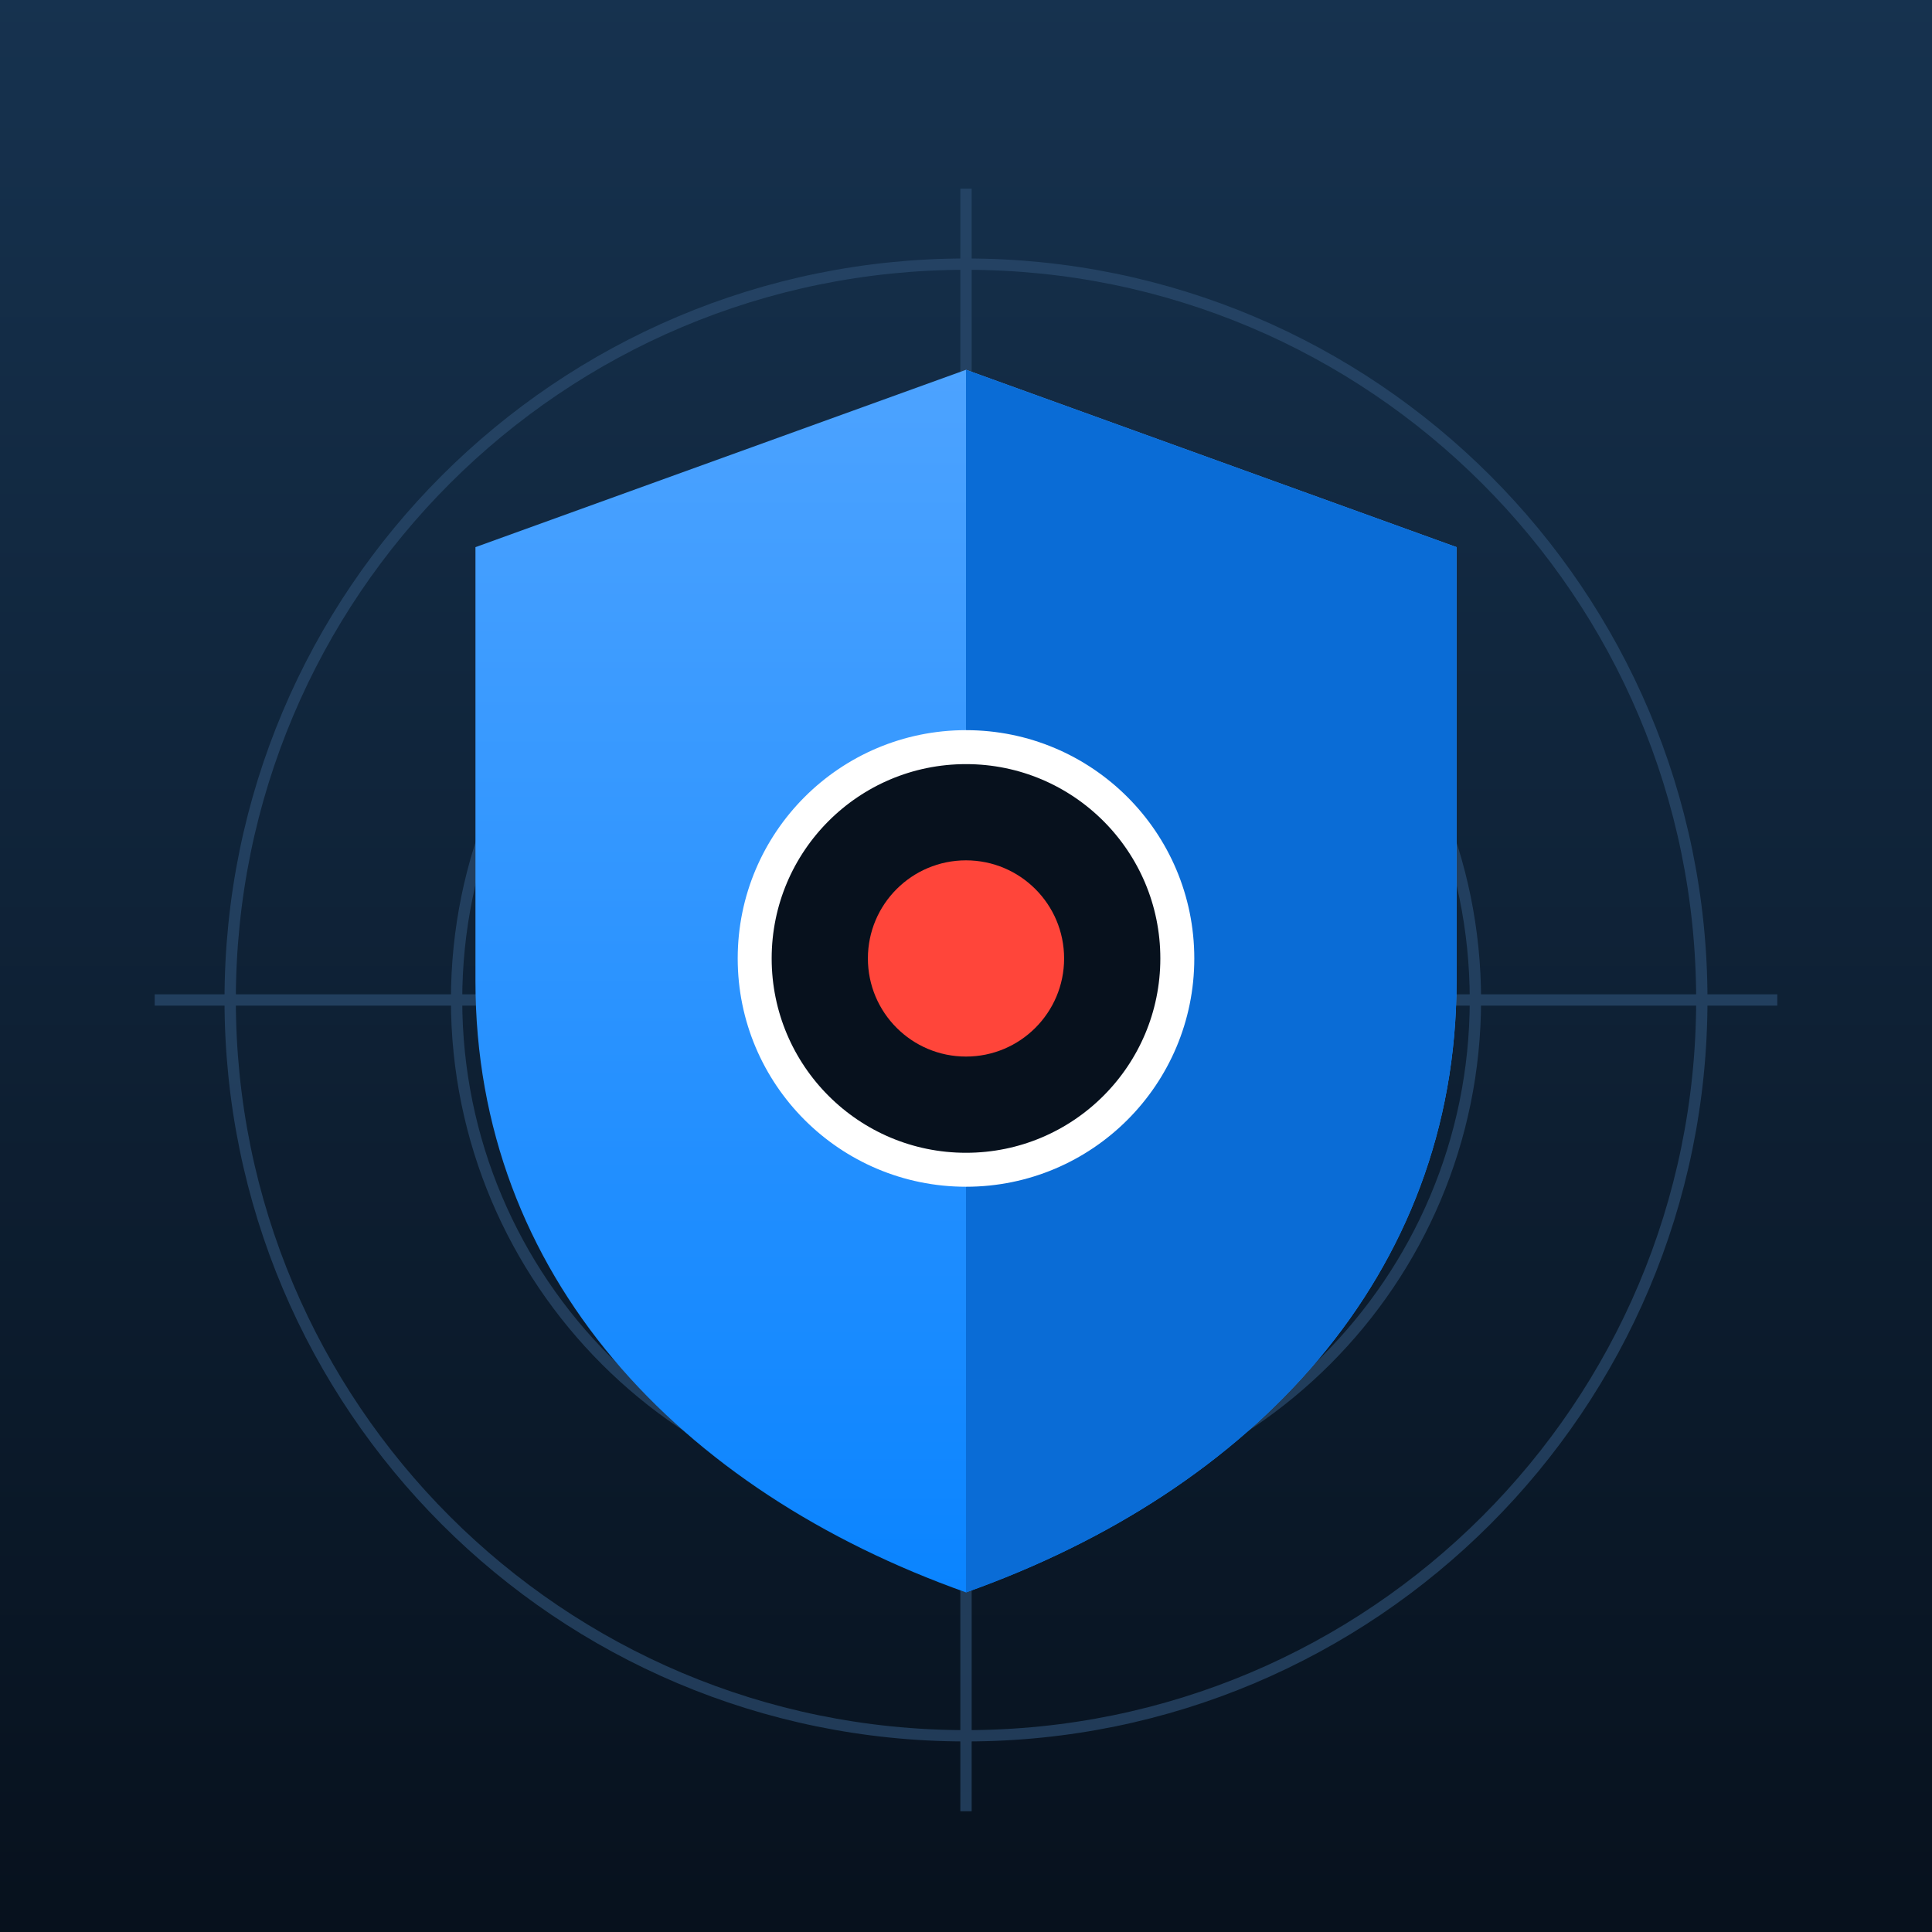
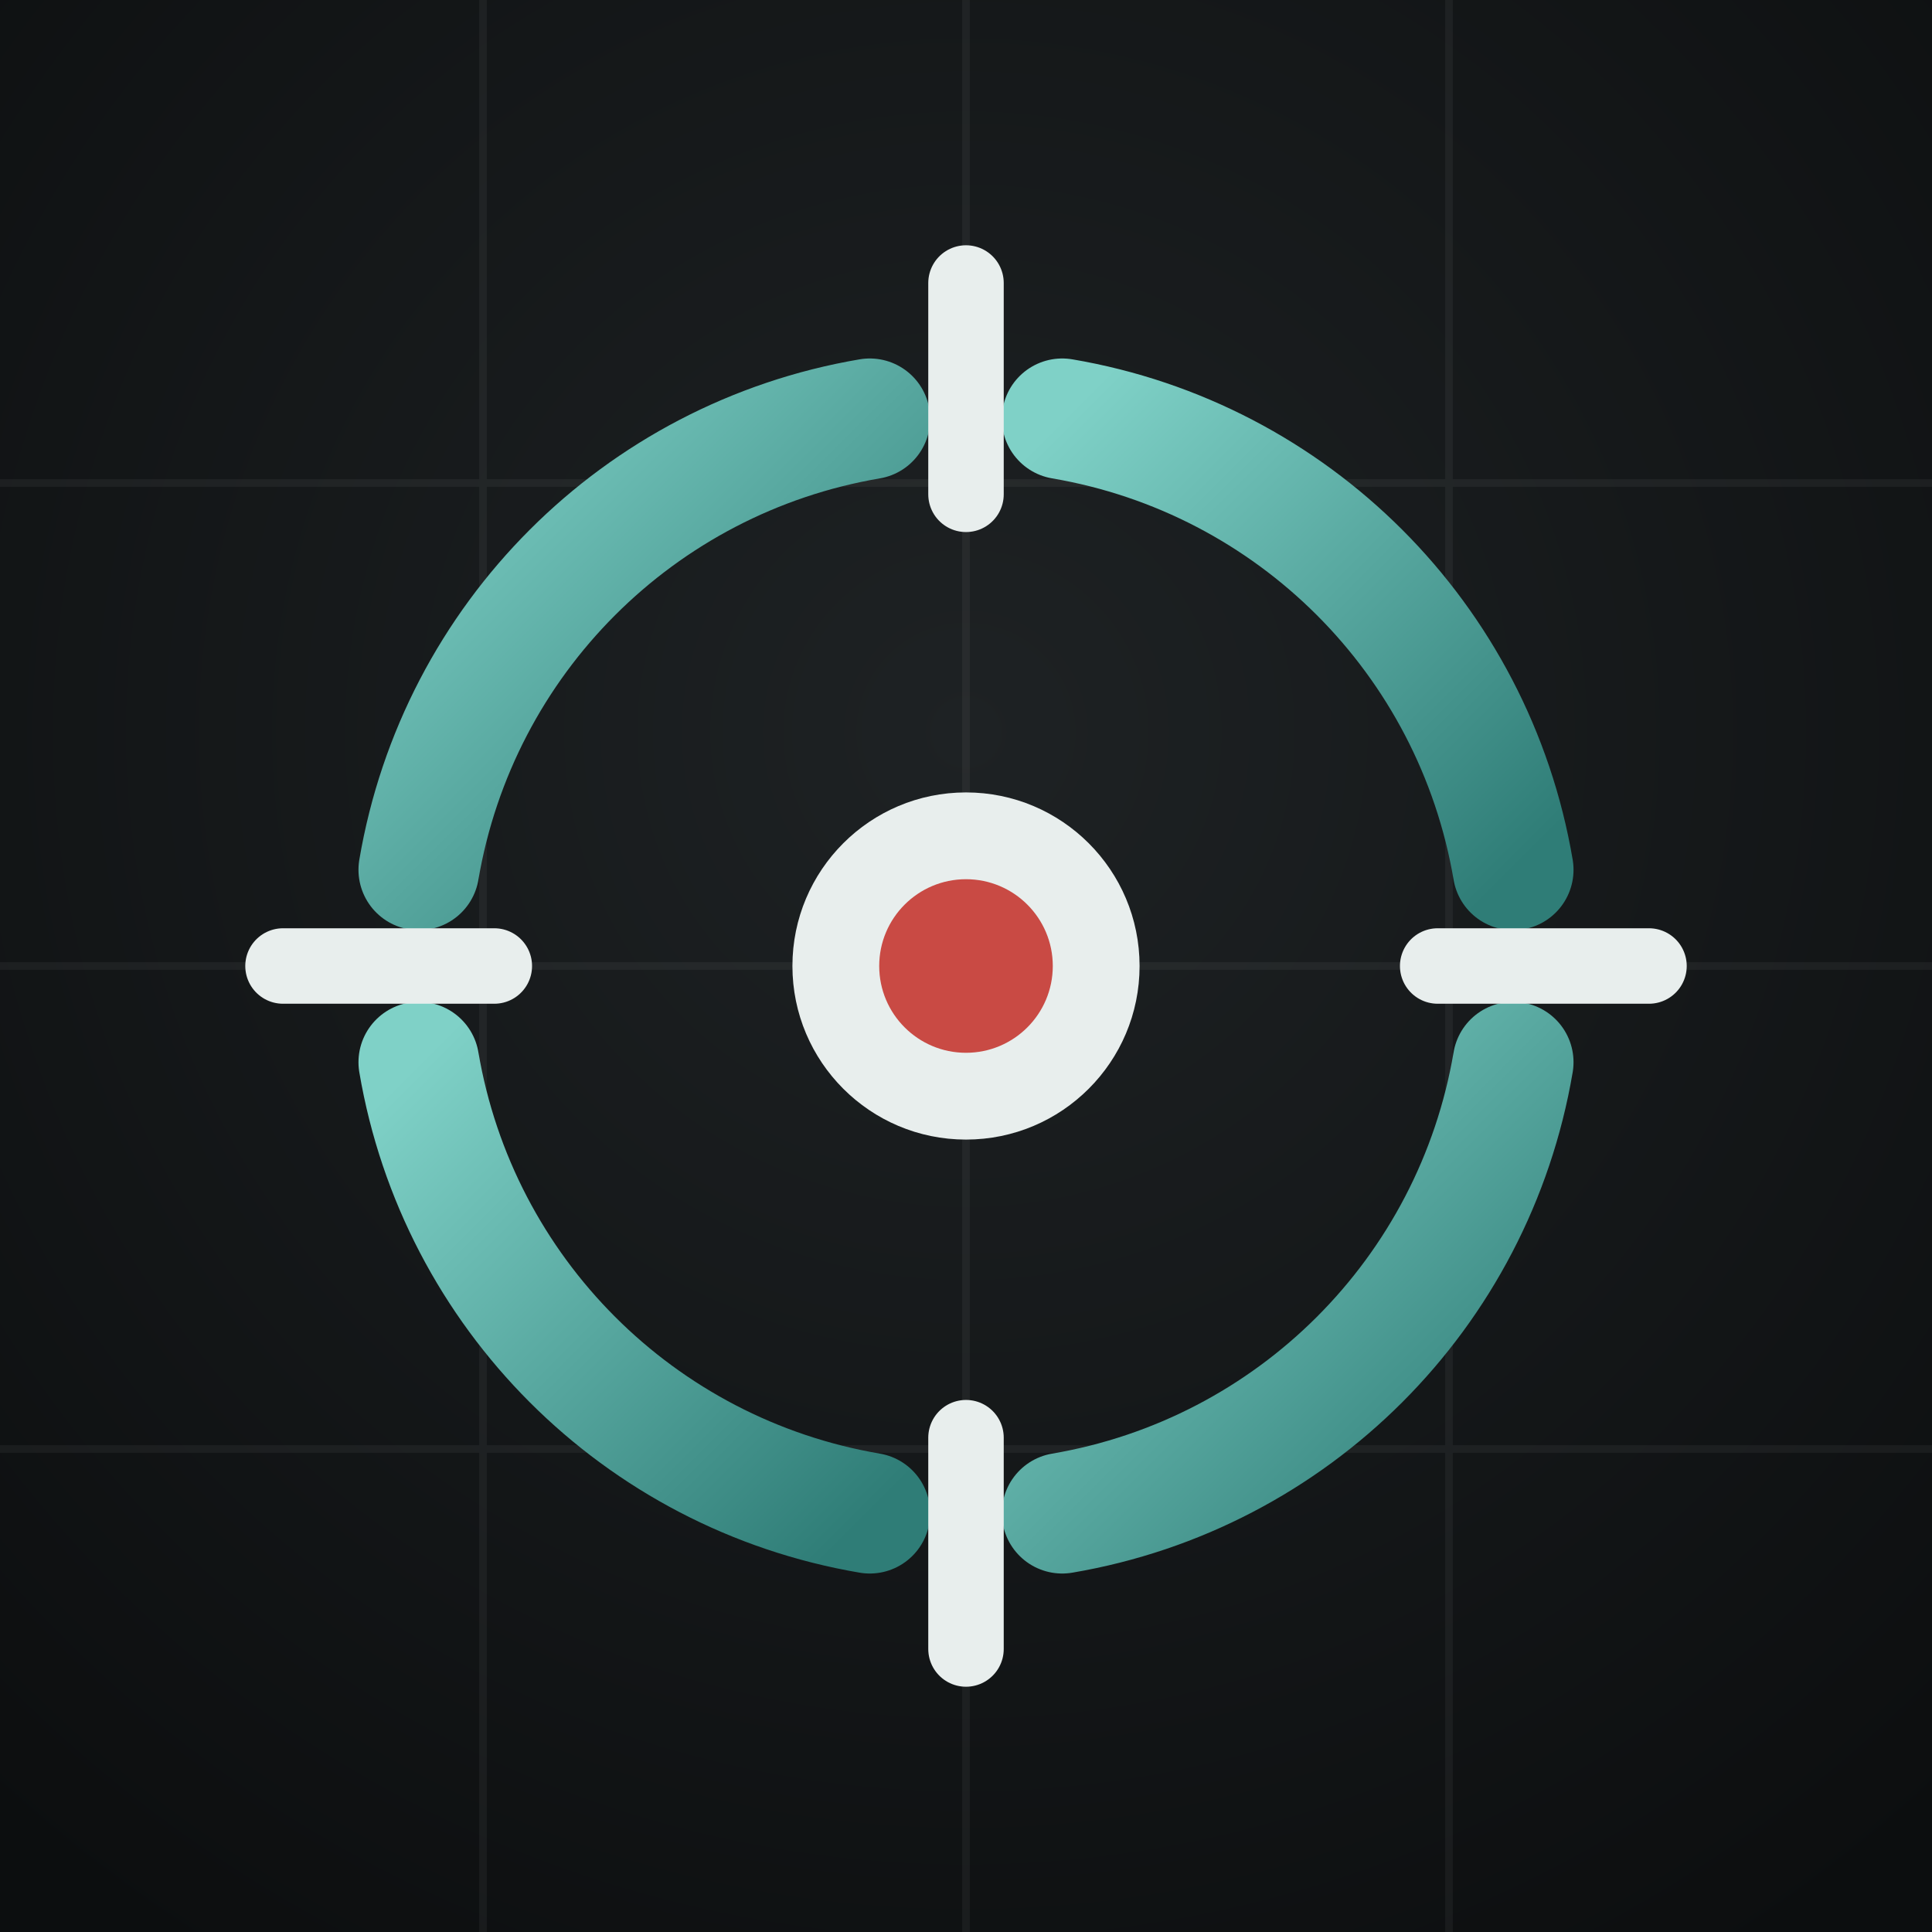
<svg xmlns="http://www.w3.org/2000/svg" width="1024" height="1024" viewBox="0 0 1024 1024">
  <defs>
-     <linearGradient id="bg" x1="0" y1="0" x2="0" y2="1">
-       <stop offset="0" stop-color="#16324F" />
-       <stop offset="1" stop-color="#07111D" />
-     </linearGradient>
-     <linearGradient id="sh" x1="0" y1="0" x2="0" y2="1">
-       <stop offset="0" stop-color="#4DA3FF" />
-       <stop offset="1" stop-color="#0A84FF" />
+     <radialGradient id="bg" cx="50%" cy="38%" r="75%">
+       <stop offset="0" stop-color="#1E2224" />
+       <stop offset="1" stop-color="#0C0E0F" />
+     </radialGradient>
+     <linearGradient id="ring" x1="0" y1="0" x2="1" y2="1">
+       <stop offset="0" stop-color="#7FD1C7" />
+       <stop offset="1" stop-color="#2F7D77" />
    </linearGradient>
  </defs>
  <rect width="1024" height="1024" fill="url(#bg)" />
-   <g fill="none" stroke="#2B4C6F" stroke-width="6" opacity="0.7">
-     <circle cx="512" cy="530" r="150" />
-     <circle cx="512" cy="530" r="270" />
-     <circle cx="512" cy="530" r="390" />
-     <path d="M512 100V960M82 530H942" />
+   <g stroke="#FFFFFF" stroke-opacity="0.05" stroke-width="4">
+     <path d="M0 256H1024M0 512H1024M0 768H1024M256 0V1024M512 0V1024M768 0V1024" />
  </g>
-   <path d="M512 196 L772 290 V520 C772 676 664 790 512 844 C360 790 252 676 252 520 V290 Z" fill="url(#sh)" />
-   <path d="M512 196 L772 290 V520 C772 676 664 790 512 844 Z" fill="#0A6CD6" />
-   <circle cx="512" cy="508" r="112" fill="#07111D" />
-   <circle cx="512" cy="508" r="52" fill="#FF453A" />
-   <circle cx="512" cy="508" r="112" fill="none" stroke="#FFFFFF" stroke-width="18" />
+   <g fill="none" stroke="url(#ring)" stroke-width="64" stroke-linecap="round">
+     <path d="M 563 222 A 292 292 0 0 1 802 461" />
+     <path d="M 802 563 A 292 292 0 0 1 563 802" />
+     <path d="M 461 802 A 292 292 0 0 1 222 563" />
+     <path d="M 222 461 A 292 292 0 0 1 461 222" />
+   </g>
+   <g stroke="#E8EEED" stroke-width="40" stroke-linecap="round">
+     <path d="M512 150V262M512 762V874M150 512H262M762 512H874" />
+   </g>
+   <circle cx="512" cy="512" r="92" fill="#E8EEED" />
+   <circle cx="512" cy="512" r="46" fill="#C94A44" />
</svg>
